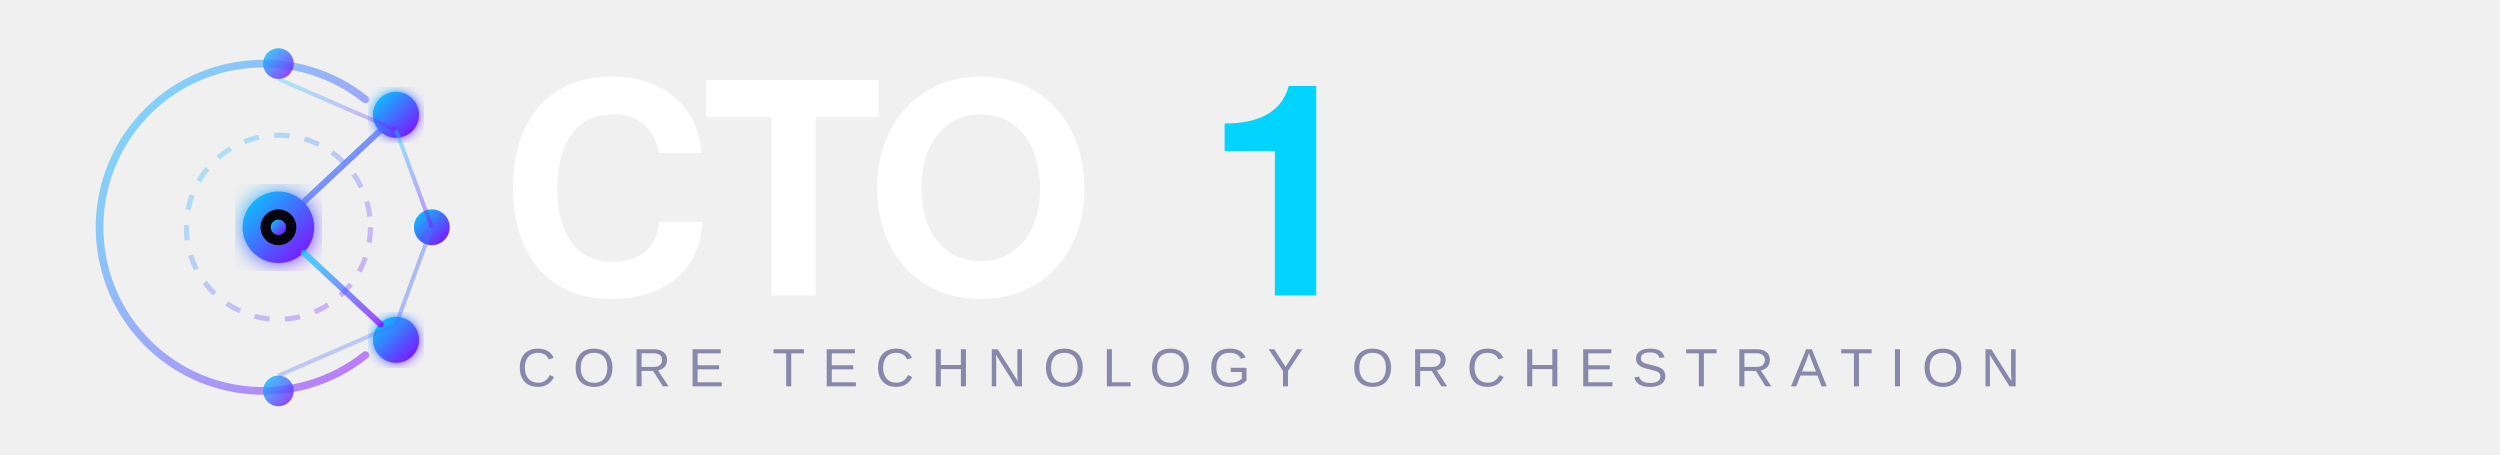
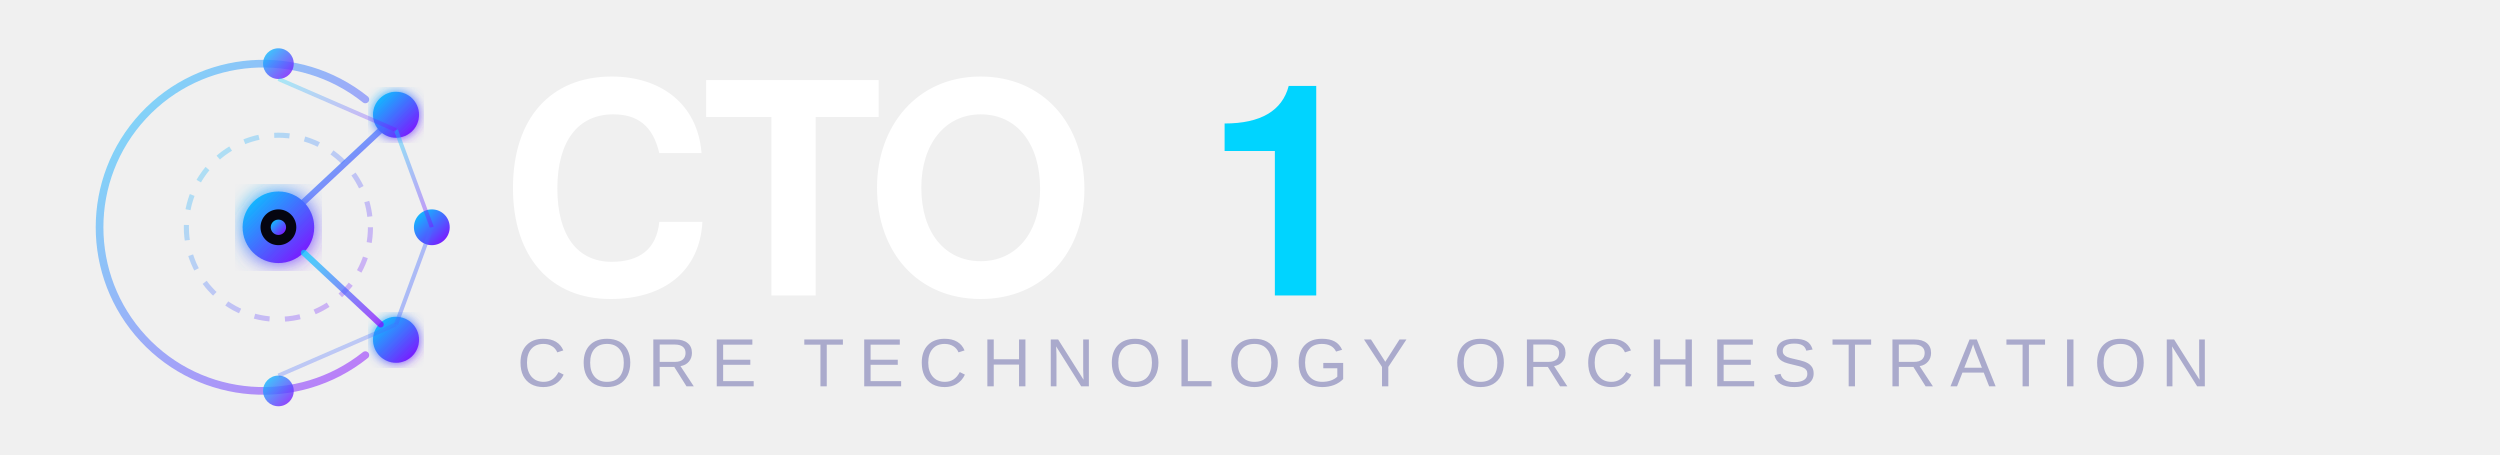
<svg xmlns="http://www.w3.org/2000/svg" width="440" height="80" viewBox="0 0 440 80">
  <defs>
    <linearGradient id="main-grad" x1="0%" y1="0%" x2="100%" y2="100%">
      <stop offset="0%" stop-color="#00D4FF" />
      <stop offset="100%" stop-color="#8B00FF" />
    </linearGradient>
    <filter id="glow">
      <feGaussianBlur stdDeviation="2" result="coloredBlur" />
      <feMerge>
        <feMergeNode in="coloredBlur" />
        <feMergeNode in="SourceGraphic" />
      </feMerge>
    </filter>
    <filter id="subtle-glow">
      <feGaussianBlur stdDeviation="1" result="coloredBlur" />
      <feMerge>
        <feMergeNode in="coloredBlur" />
        <feMergeNode in="SourceGraphic" />
      </feMerge>
    </filter>
  </defs>
  <g transform="translate(4, 4) scale(0.9)">
    <path d="M 67 15 A 32 32 0 1 0 67 65" stroke="url(#main-grad)" stroke-width="1.5" fill="none" stroke-linecap="round" opacity="0.5" />
    <circle cx="50" cy="40" r="18" stroke="url(#main-grad)" stroke-width="1" fill="none" opacity="0.3" stroke-dasharray="3 3" />
    <circle cx="50" cy="40" r="7" fill="url(#main-grad)" filter="url(#glow)" />
    <circle cx="50" cy="40" r="3.5" fill="#050510" />
    <circle cx="50" cy="40" r="1.5" fill="url(#main-grad)" />
    <circle cx="73" cy="18" r="4.5" fill="url(#main-grad)" filter="url(#subtle-glow)" />
    <circle cx="80" cy="40" r="3.5" fill="url(#main-grad)" />
    <circle cx="73" cy="62" r="4.5" fill="url(#main-grad)" filter="url(#subtle-glow)" />
    <circle cx="50" cy="8" r="3" fill="url(#main-grad)" opacity="0.8" />
    <circle cx="50" cy="72" r="3" fill="url(#main-grad)" opacity="0.8" />
    <line x1="55" y1="35" x2="70" y2="21" stroke="url(#main-grad)" stroke-width="1.2" stroke-opacity="0.7" stroke-linecap="round" />
    <line x1="57" y1="40" x2="76.5" y2="40" stroke="url(#main-grad)" stroke-width="1.2" stroke-opacity="0.7" stroke-linecap="round" />
    <line x1="55" y1="45" x2="70" y2="59" stroke="url(#main-grad)" stroke-width="1.2" stroke-opacity="0.7" stroke-linecap="round" />
    <line x1="50" y1="33" x2="50" y2="11" stroke="url(#main-grad)" stroke-width="1" stroke-opacity="0.5" stroke-linecap="round" />
    <line x1="50" y1="47" x2="50" y2="69" stroke="url(#main-grad)" stroke-width="1" stroke-opacity="0.5" stroke-linecap="round" />
    <line x1="73" y1="21" x2="80" y2="40" stroke="url(#main-grad)" stroke-width="0.8" stroke-opacity="0.4" />
    <line x1="80" y1="40" x2="73" y2="59" stroke="url(#main-grad)" stroke-width="0.8" stroke-opacity="0.4" />
    <line x1="50" y1="11" x2="73" y2="21" stroke="url(#main-grad)" stroke-width="0.8" stroke-opacity="0.3" />
    <line x1="73" y1="59" x2="50" y2="69" stroke="url(#main-grad)" stroke-width="0.8" stroke-opacity="0.3" />
  </g>
  <g transform="translate(88, 0)">
    <text x="0" y="52" font-family="Arial Black, Helvetica Neue, sans-serif" font-weight="900" font-size="52" letter-spacing="-2" fill="#FFFFFF">CTO</text>
    <text x="124" y="52" font-family="Arial Black, Helvetica Neue, sans-serif" font-weight="900" font-size="52" fill="#00D4FF">1</text>
-     <text x="3" y="68" font-family="Arial, Helvetica, sans-serif" font-size="9.5" letter-spacing="3" fill="#8888AA" font-weight="500">CORE TECHNOLOGY ORCHESTRATION</text>
+     <text x="3" y="68" font-family="Arial, Helvetica, sans-serif" font-size="12" letter-spacing="2.5" fill="#AAAACC" font-weight="500">CORE TECHNOLOGY ORCHESTRATION</text>
  </g>
</svg>
